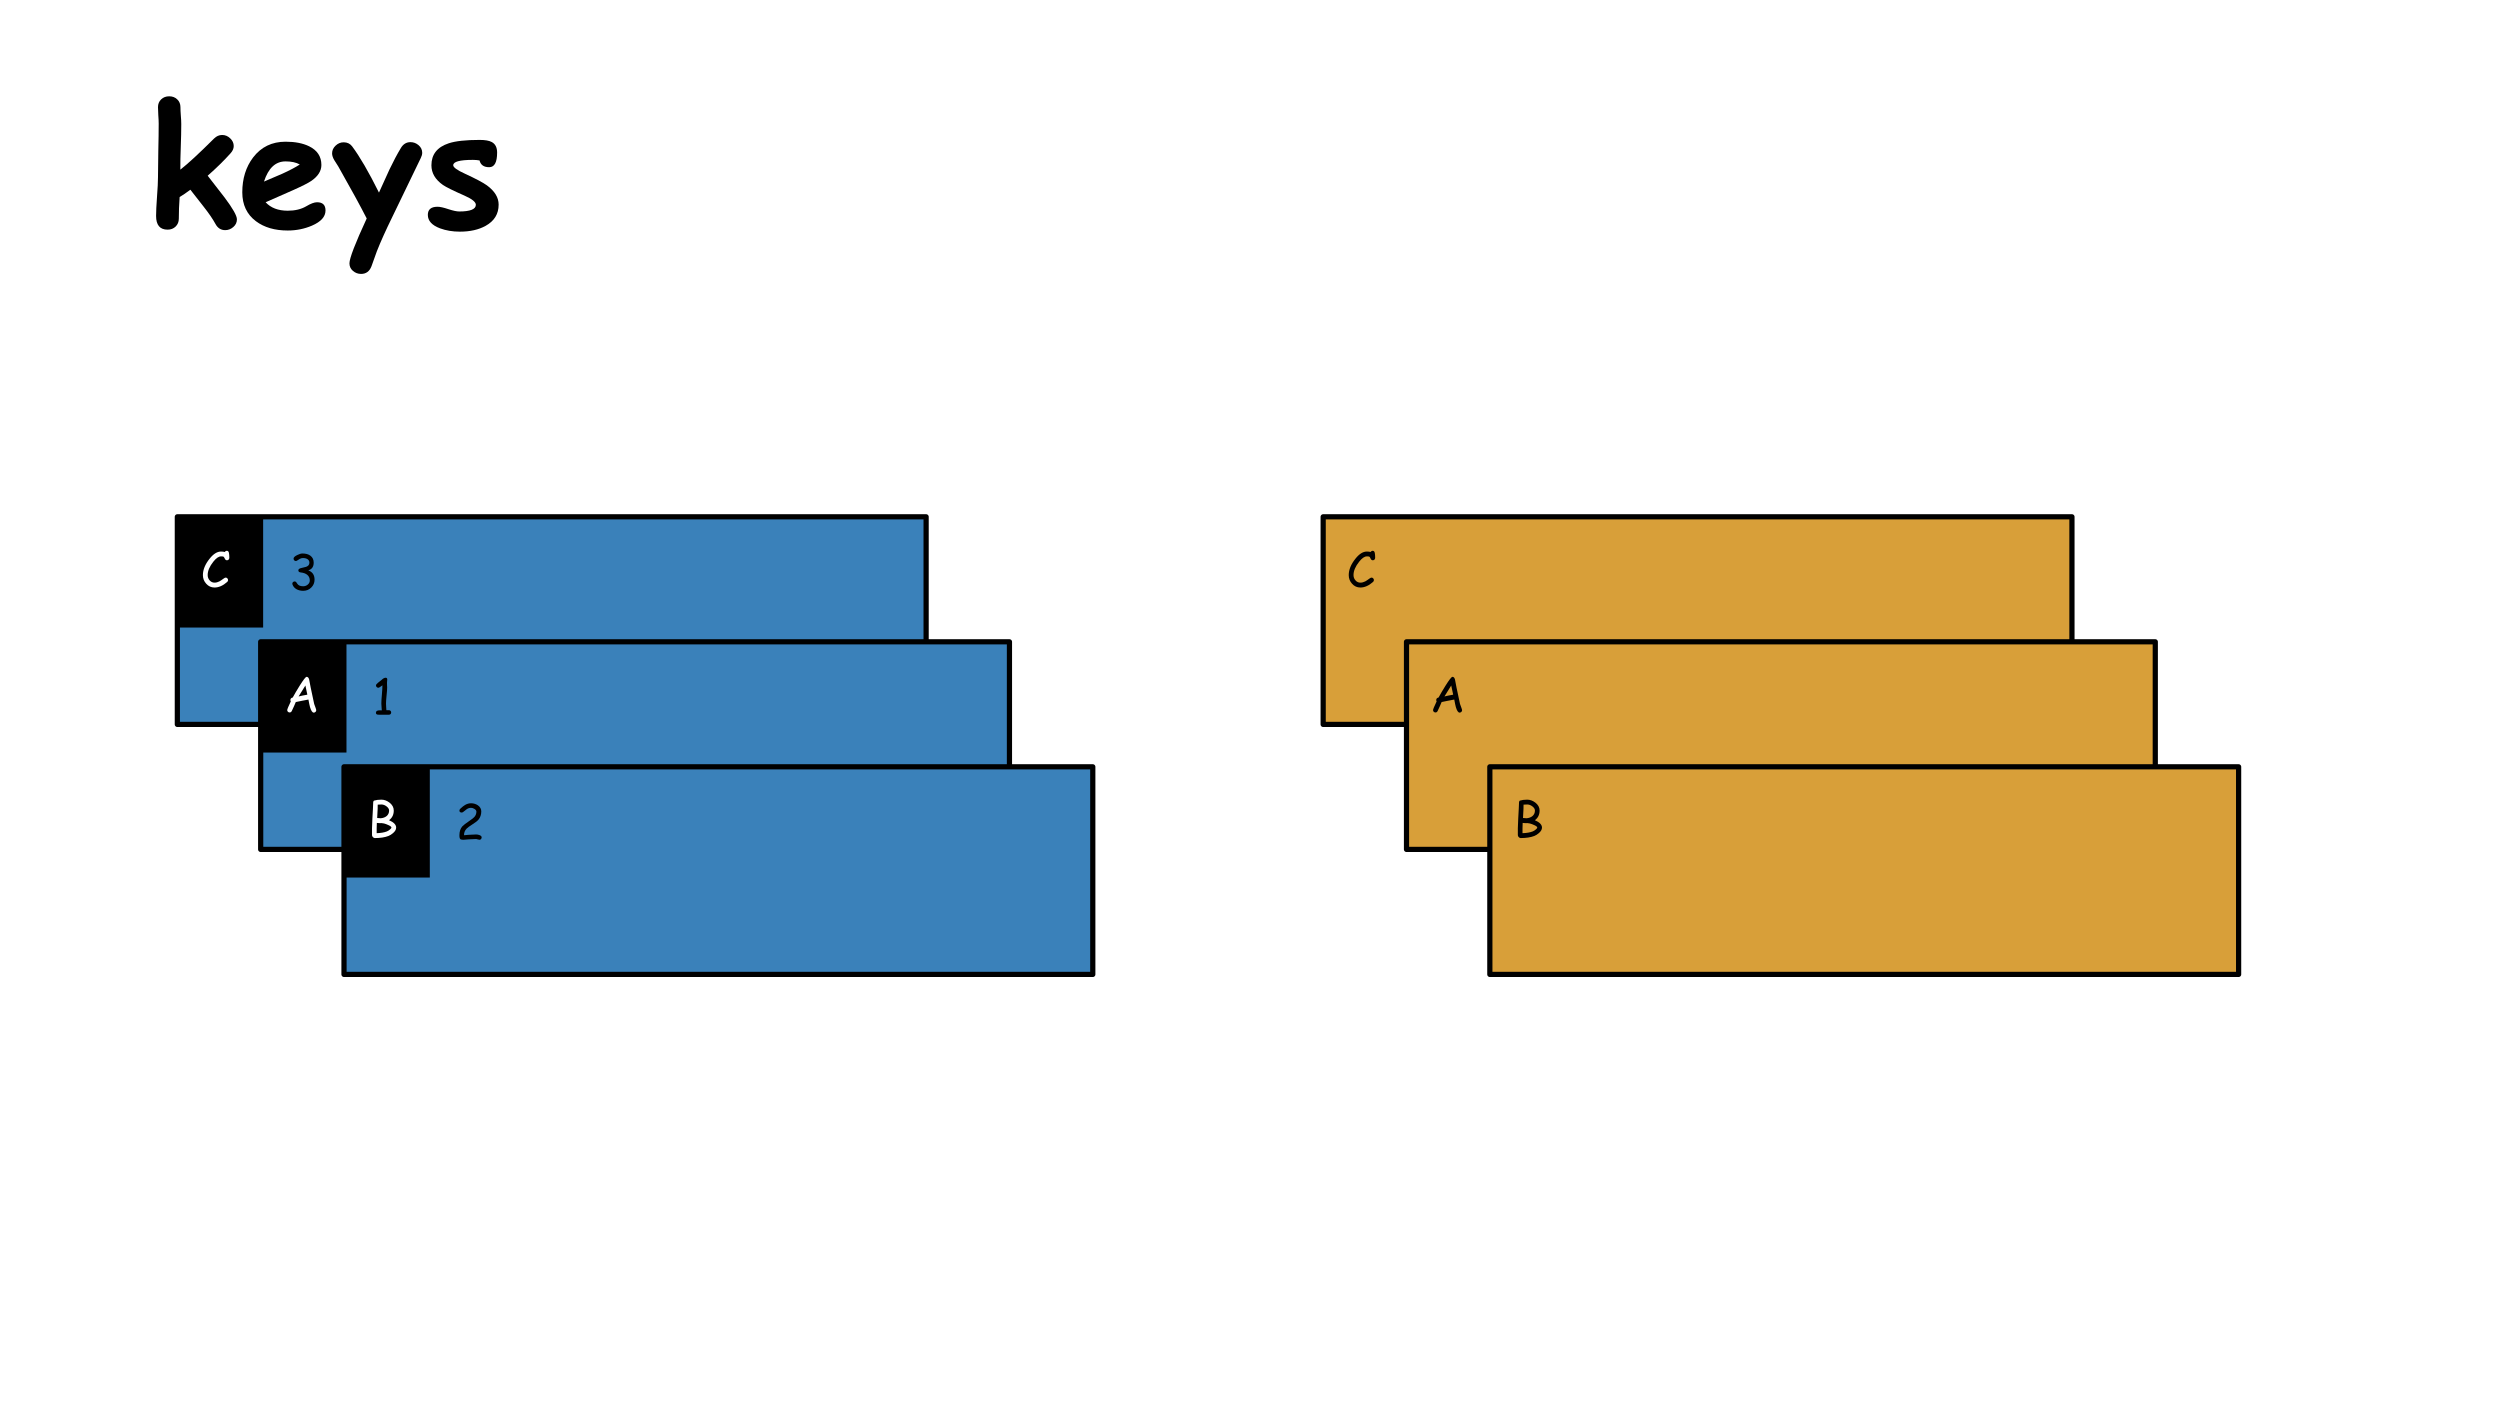
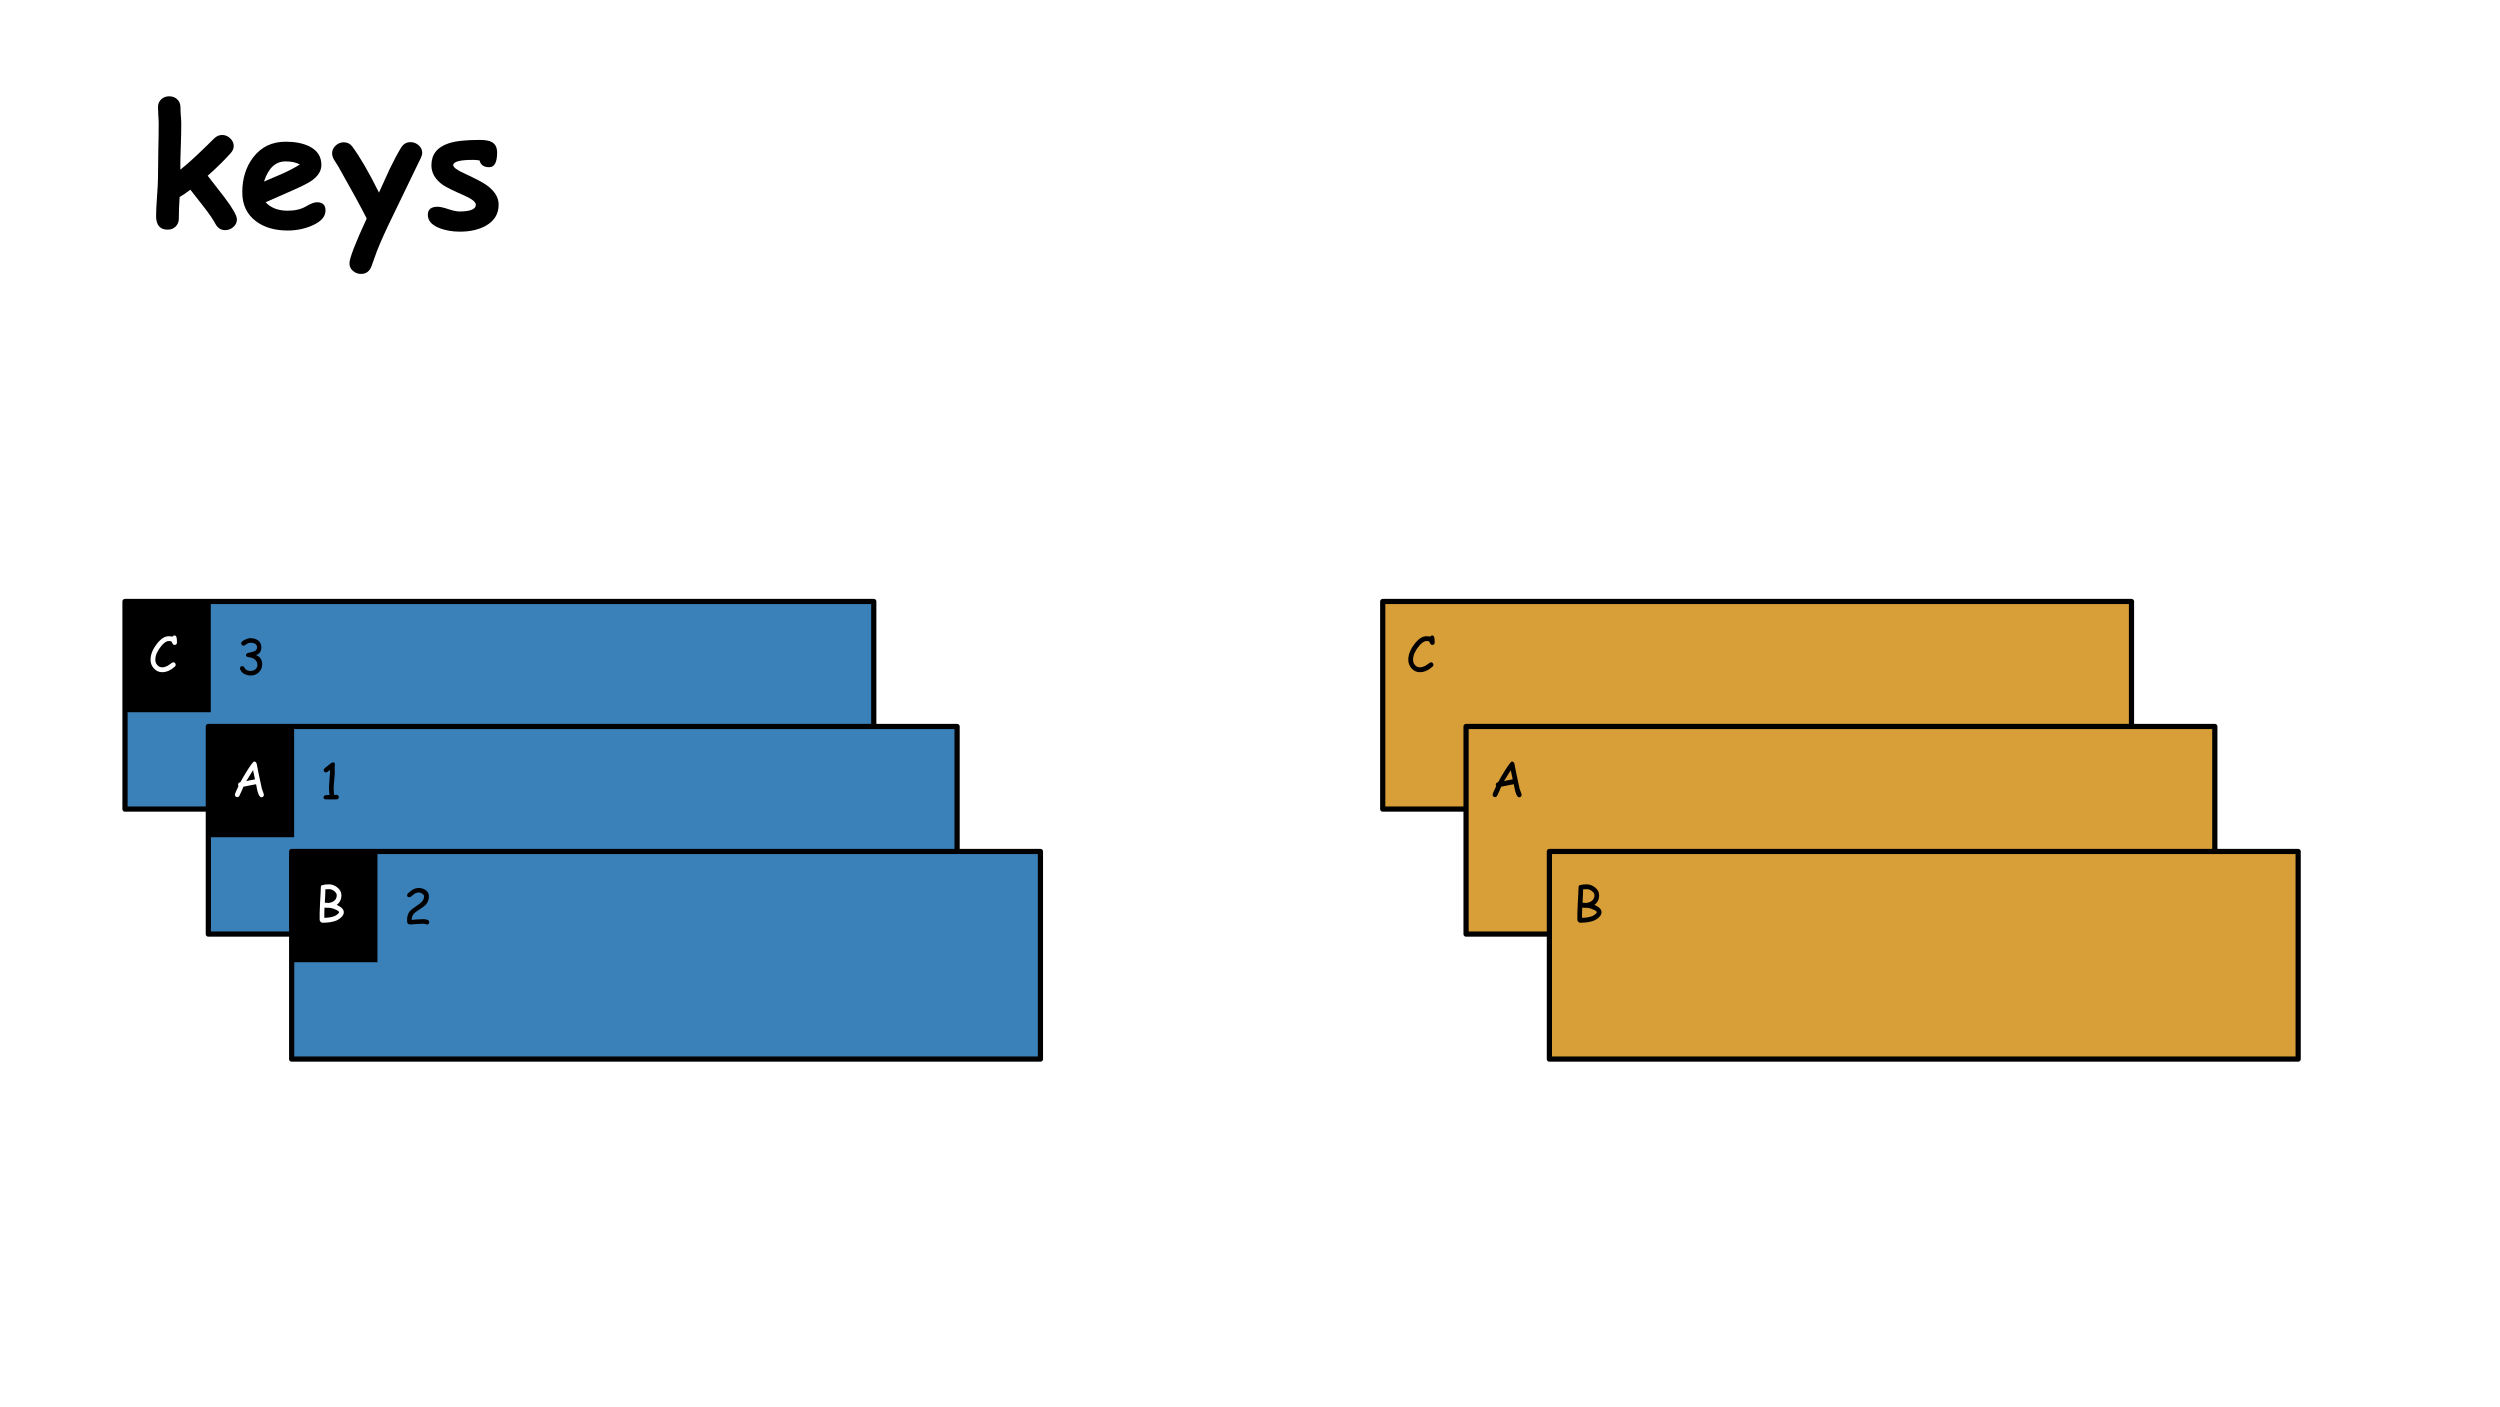
<svg xmlns="http://www.w3.org/2000/svg" xmlns:xlink="http://www.w3.org/1999/xlink" width="720pt" height="405pt" viewBox="0 0 720 405" version="1.1">
  <defs>
    <g>
      <symbol overflow="visible" id="glyph0-0">
        <path style="stroke:none;" d="M 3 0 L 3 -38.391 L 21 -38.391 L 21 0 Z M 6 -3 L 18 -3 L 18 -35.391 L 6 -35.391 Z M 6 -3 " />
      </symbol>
      <symbol overflow="visible" id="glyph0-1">
        <path style="stroke:none;" d="M 22.109 0.969 C 20.867 0.969 19.93 0.367 19.297 -0.828 C 18.523 -2.242 17.375 -3.922 15.844 -5.859 C 13.469 -8.879 12.211 -10.484 12.078 -10.672 C 10.828 -9.742 9.797 -9.039 8.984 -8.562 C 8.828 -6.383 8.75 -4.305 8.75 -2.328 C 8.75 -1.422 8.441 -0.664 7.828 -0.062 C 7.223 0.531 6.453 0.828 5.516 0.828 C 3.305 0.828 2.203 -0.488 2.203 -3.125 C 2.203 -4.352 2.289 -6.195 2.469 -8.656 C 2.656 -11.125 2.75 -12.973 2.75 -14.203 C 2.75 -16.473 2.781 -19.062 2.844 -21.969 C 2.914 -24.883 2.953 -27.461 2.953 -29.703 C 2.953 -30.367 2.914 -31.16 2.844 -32.078 C 2.781 -32.992 2.75 -33.785 2.75 -34.453 C 2.75 -35.359 3.051 -36.102 3.656 -36.688 C 4.27 -37.281 5.047 -37.578 5.984 -37.578 C 6.922 -37.578 7.691 -37.281 8.297 -36.688 C 8.91 -36.102 9.219 -35.359 9.219 -34.453 C 9.219 -33.766 9.254 -32.953 9.328 -32.016 C 9.41 -31.078 9.453 -30.266 9.453 -29.578 C 9.453 -27.723 9.406 -25.52 9.312 -22.969 C 9.219 -20.531 9.176 -18.359 9.188 -16.453 C 11.312 -18.098 14.547 -21.082 18.891 -25.406 C 19.578 -26.094 20.359 -26.438 21.234 -26.438 C 22.109 -26.438 22.879 -26.113 23.547 -25.469 C 24.223 -24.832 24.562 -24.094 24.562 -23.25 C 24.562 -22.531 24.258 -21.836 23.656 -21.172 C 21.812 -19.109 19.613 -16.953 17.062 -14.703 L 21.938 -8.422 C 24.301 -5.273 25.484 -3.18 25.484 -2.141 C 25.484 -1.273 25.141 -0.539 24.453 0.062 C 23.766 0.664 22.984 0.969 22.109 0.969 Z M 22.109 0.969 " />
      </symbol>
      <symbol overflow="visible" id="glyph0-2">
        <path style="stroke:none;" d="M 14.203 1.078 C 10.473 1.078 7.422 0.188 5.047 -1.594 C 2.422 -3.562 1.109 -6.336 1.109 -9.922 C 1.109 -13.867 2.145 -17.211 4.219 -19.953 C 6.531 -22.984 9.648 -24.5 13.578 -24.5 C 16.297 -24.5 18.551 -24.062 20.344 -23.188 C 22.707 -22.031 23.891 -20.234 23.891 -17.797 C 23.891 -16.078 22.926 -14.551 21 -13.219 C 20.125 -12.613 18.367 -11.723 15.734 -10.547 L 7.828 -7.062 C 8.578 -6.25 9.484 -5.641 10.547 -5.234 C 11.609 -4.828 12.828 -4.625 14.203 -4.625 C 16.297 -4.625 18.07 -5.051 19.531 -5.906 C 20.82 -6.676 21.859 -7.062 22.641 -7.062 C 24.266 -7.062 25.078 -6.27 25.078 -4.688 C 25.078 -2.906 23.773 -1.453 21.172 -0.328 C 18.984 0.609 16.66 1.078 14.203 1.078 Z M 13.578 -18.828 C 12.117 -18.828 10.875 -18.344 9.844 -17.375 C 8.812 -16.406 7.984 -14.953 7.359 -13.016 C 9.129 -13.773 10.891 -14.531 12.641 -15.281 C 14.742 -16.238 16.422 -17.125 17.672 -17.938 C 16.629 -18.531 15.266 -18.828 13.578 -18.828 Z M 13.578 -18.828 " />
      </symbol>
      <symbol overflow="visible" id="glyph0-3">
        <path style="stroke:none;" d="M 25.688 -19.812 C 23.988 -16.258 21.297 -10.688 17.609 -3.094 C 15.609 0.988 14.082 4.375 13.031 7.062 C 12.707 8.031 12.191 9.469 11.484 11.375 C 10.922 12.844 9.922 13.578 8.484 13.578 C 7.598 13.578 6.816 13.285 6.141 12.703 C 5.473 12.129 5.141 11.406 5.141 10.531 C 5.141 9.07 6.797 4.766 10.109 -2.391 C 8.391 -5.785 5.66 -10.781 1.922 -17.375 C 1.547 -17.969 1.164 -18.566 0.781 -19.172 C 0.352 -19.891 0.141 -20.547 0.141 -21.141 C 0.141 -21.984 0.473 -22.723 1.141 -23.359 C 1.816 -24.004 2.594 -24.328 3.469 -24.328 C 4.5 -24.328 5.305 -23.945 5.891 -23.188 C 8.109 -20.227 10.691 -15.781 13.641 -9.844 C 15.316 -13.551 16.332 -15.785 16.688 -16.547 C 17.801 -18.879 18.891 -20.926 19.953 -22.688 C 20.617 -23.812 21.539 -24.375 22.719 -24.375 C 23.594 -24.375 24.375 -24.078 25.062 -23.484 C 25.75 -22.891 26.094 -22.164 26.094 -21.312 C 26.094 -20.852 25.957 -20.352 25.688 -19.812 Z M 25.688 -19.812 " />
      </symbol>
      <symbol overflow="visible" id="glyph0-4">
        <path style="stroke:none;" d="M 18.891 -17.156 C 17.348 -17.156 16.422 -17.805 16.109 -19.109 C 15.484 -19.211 14.844 -19.266 14.188 -19.266 C 10.414 -19.266 8.531 -18.75 8.531 -17.719 C 8.531 -17.113 9.664 -16.297 11.938 -15.266 C 15.031 -13.836 17.125 -12.727 18.219 -11.938 C 20.477 -10.289 21.609 -8.438 21.609 -6.375 C 21.609 -3.688 20.359 -1.648 17.859 -0.266 C 15.848 0.848 13.375 1.406 10.438 1.406 C 8.352 1.406 6.453 1.086 4.734 0.453 C 2.391 -0.43 1.219 -1.723 1.219 -3.422 C 1.219 -4.984 2.148 -5.766 4.016 -5.766 C 4.734 -5.766 5.77 -5.535 7.125 -5.078 C 8.488 -4.629 9.535 -4.406 10.266 -4.406 C 13.441 -4.406 15.035 -5.047 15.047 -6.328 C 15.047 -7.129 13.945 -8.016 11.75 -8.984 C 8.531 -10.398 6.469 -11.422 5.562 -12.047 C 3.352 -13.598 2.25 -15.484 2.25 -17.703 C 2.25 -20.836 3.914 -22.953 7.25 -24.047 C 9.195 -24.691 12.164 -25.016 16.156 -25.016 C 17.719 -25.016 18.875 -24.812 19.625 -24.406 C 20.656 -23.852 21.172 -22.844 21.172 -21.375 C 21.172 -18.562 20.41 -17.156 18.891 -17.156 Z M 18.891 -17.156 " />
      </symbol>
      <symbol overflow="visible" id="glyph1-0">
        <path style="stroke:none;" d="M 0.875 0 L 0.875 -11.203 L 6.125 -11.203 L 6.125 0 Z M 1.75 -0.875 L 5.25 -0.875 L 5.25 -10.328 L 1.75 -10.328 Z M 1.75 -0.875 " />
      </symbol>
      <symbol overflow="visible" id="glyph1-1">
        <path style="stroke:none;" d="M 7.547 -7.672 C 7.254 -7.672 7.035 -7.844 6.891 -8.188 C 6.766 -8.477 6.645 -8.656 6.531 -8.719 C 6.438 -8.77 6.203 -8.797 5.828 -8.797 C 5.16 -8.797 4.426 -8.289 3.625 -7.281 C 2.531 -5.914 1.984 -4.625 1.984 -3.406 C 1.984 -2.82 2.172 -2.316 2.547 -1.891 C 2.93 -1.453 3.398 -1.234 3.953 -1.234 C 4.422 -1.234 4.891 -1.352 5.359 -1.594 C 5.629 -1.738 6.035 -2.008 6.578 -2.406 C 6.836 -2.594 7.035 -2.688 7.172 -2.688 C 7.367 -2.688 7.531 -2.613 7.656 -2.469 C 7.789 -2.32 7.859 -2.156 7.859 -1.969 C 7.859 -1.77 7.773 -1.594 7.609 -1.438 C 6.398 -0.363 5.18 0.172 3.953 0.172 C 3.004 0.172 2.207 -0.191 1.562 -0.922 C 0.926 -1.617 0.609 -2.445 0.609 -3.406 C 0.609 -4.957 1.258 -6.539 2.562 -8.156 C 3.633 -9.508 4.723 -10.188 5.828 -10.188 C 6.047 -10.188 6.242 -10.176 6.422 -10.156 C 6.598 -10.133 6.754 -10.102 6.891 -10.062 C 7.055 -10.289 7.266 -10.406 7.516 -10.406 C 7.828 -10.406 8.023 -10.203 8.109 -9.797 C 8.18 -9.422 8.219 -8.961 8.219 -8.422 C 8.219 -8.242 8.172 -8.082 8.078 -7.938 C 7.953 -7.758 7.773 -7.672 7.547 -7.672 Z M 7.547 -7.672 " />
      </symbol>
      <symbol overflow="visible" id="glyph1-2">
        <path style="stroke:none;" d="M 8.547 0.203 C 8.129 0.203 7.766 -0.332 7.453 -1.406 C 7.336 -1.82 7.188 -2.539 7 -3.562 C 6.539 -3.5 5.938 -3.383 5.188 -3.219 L 3.359 -2.844 C 3.129 -2.25 2.738 -1.375 2.188 -0.219 C 2.039 0.031 1.844 0.156 1.594 0.156 C 1.414 0.156 1.254 0.094 1.109 -0.031 C 0.961 -0.164 0.891 -0.332 0.891 -0.531 C 0.891 -0.75 1.234 -1.582 1.922 -3.031 C 1.848 -3.145 1.812 -3.281 1.812 -3.438 C 1.812 -3.812 2.035 -4.051 2.484 -4.156 C 3.004 -5.125 3.66 -6.242 4.453 -7.516 C 5.535 -9.242 6.207 -10.109 6.469 -10.109 C 6.82 -10.109 7.066 -9.859 7.203 -9.359 L 7.641 -7.062 L 8.656 -2.297 L 9.047 -1.219 C 9.18 -0.852 9.25 -0.609 9.25 -0.484 C 9.25 -0.285 9.176 -0.125 9.031 0 C 8.883 0.133 8.723 0.203 8.547 0.203 Z M 6.125 -7.609 L 4.172 -4.453 C 4.723 -4.598 5.562 -4.77 6.688 -4.969 Z M 6.125 -7.609 " />
      </symbol>
      <symbol overflow="visible" id="glyph1-3">
        <path style="stroke:none;" d="M 6.062 -0.281 C 5.031 0.125 3.719 0.328 2.125 0.328 C 1.926 0.328 1.738 0.234 1.562 0.047 C 1.395 -0.129 1.312 -0.316 1.312 -0.516 L 1.312 -2.516 C 1.312 -3.16 1.348 -4.086 1.422 -5.297 C 1.516 -6.598 1.566 -7.539 1.578 -8.125 C 1.578 -8.539 1.602 -9.164 1.656 -10 C 1.688 -10.227 1.758 -10.379 1.875 -10.453 C 2.5 -10.641 3.207 -10.734 4 -10.734 C 4.801 -10.734 5.566 -10.461 6.297 -9.922 C 7.148 -9.285 7.578 -8.508 7.578 -7.594 C 7.578 -6.414 7.125 -5.488 6.219 -4.812 C 6.895 -4.52 7.406 -4.195 7.75 -3.844 C 8.094 -3.488 8.266 -3.102 8.266 -2.688 C 8.266 -2.133 7.961 -1.602 7.359 -1.094 C 6.941 -0.727 6.508 -0.457 6.062 -0.281 Z M 4 -9.344 C 3.5 -9.344 3.148 -9.328 2.953 -9.297 L 2.938 -8.094 L 2.797 -5.453 C 3.441 -5.398 3.785 -5.375 3.828 -5.375 C 4.523 -5.438 5.094 -5.648 5.531 -6.016 C 6 -6.422 6.234 -6.945 6.234 -7.594 C 6.234 -8.02 5.992 -8.414 5.516 -8.781 C 5.035 -9.156 4.531 -9.344 4 -9.344 Z M 4.766 -3.875 L 4.031 -3.984 C 3.969 -3.984 3.875 -3.977 3.75 -3.969 C 3.633 -3.969 3.547 -3.969 3.484 -3.969 C 3.242 -3.969 2.984 -3.988 2.703 -4.031 C 2.672 -3.457 2.656 -2.941 2.656 -2.484 L 2.656 -1.078 C 3.852 -1.117 4.828 -1.285 5.578 -1.578 C 5.898 -1.703 6.207 -1.895 6.5 -2.156 C 6.77 -2.395 6.906 -2.57 6.906 -2.688 C 6.906 -2.906 6.613 -3.145 6.031 -3.406 C 5.594 -3.613 5.172 -3.77 4.766 -3.875 Z M 4.766 -3.875 " />
      </symbol>
      <symbol overflow="visible" id="glyph1-4">
        <path style="stroke:none;" d="M 4.141 0.312 C 3.453 0.312 2.832 0.172 2.281 -0.109 C 1.664 -0.441 1.254 -0.91 1.047 -1.516 C 1.016 -1.598 1 -1.676 1 -1.75 C 1 -1.938 1.066 -2.086 1.203 -2.203 C 1.348 -2.328 1.508 -2.391 1.688 -2.391 C 1.875 -2.391 2.031 -2.305 2.156 -2.141 L 2.469 -1.672 C 2.633 -1.441 2.859 -1.27 3.141 -1.156 C 3.422 -1.051 3.754 -1 4.141 -1 C 4.629 -1 5.062 -1.156 5.438 -1.469 C 5.832 -1.789 6.031 -2.191 6.031 -2.672 C 6.031 -3.359 5.781 -3.906 5.281 -4.312 C 4.832 -4.664 4.238 -4.883 3.5 -4.969 C 2.988 -5.008 2.734 -5.211 2.734 -5.578 C 2.734 -5.848 2.938 -6.051 3.344 -6.188 L 4.969 -6.594 C 5.281 -6.707 5.516 -6.859 5.672 -7.047 C 5.836 -7.242 5.922 -7.484 5.922 -7.766 C 5.93 -8.172 5.781 -8.492 5.469 -8.734 C 5.133 -8.992 4.664 -9.125 4.062 -9.125 C 3.75 -9.125 3.445 -9.047 3.156 -8.891 L 2.391 -8.406 C 2.234 -8.312 2.113 -8.266 2.031 -8.266 C 1.844 -8.266 1.68 -8.332 1.547 -8.469 C 1.422 -8.613 1.359 -8.773 1.359 -8.953 C 1.359 -9.305 1.707 -9.648 2.406 -9.984 C 3.008 -10.285 3.508 -10.438 3.906 -10.438 C 4.883 -10.438 5.66 -10.219 6.234 -9.781 C 6.848 -9.312 7.156 -8.648 7.156 -7.797 C 7.156 -6.723 6.723 -6.016 5.859 -5.672 C 5.785 -5.641 5.695 -5.609 5.594 -5.578 C 6.195 -5.359 6.648 -5.023 6.953 -4.578 C 7.254 -4.129 7.406 -3.57 7.406 -2.906 C 7.406 -2.008 7.086 -1.25 6.453 -0.625 C 5.816 0 5.047 0.312 4.141 0.312 Z M 4.141 0.312 " />
      </symbol>
      <symbol overflow="visible" id="glyph1-5">
        <path style="stroke:none;" d="M 4.812 0 L 2.094 0 C 1.781 0 1.555 -0.02 1.422 -0.062 C 1.191 -0.145 1.078 -0.316 1.078 -0.578 C 1.078 -1.035 1.438 -1.266 2.156 -1.266 L 2.484 -1.266 L 2.766 -1.25 C 2.766 -1.469 2.742 -1.789 2.703 -2.219 C 2.66 -2.645 2.641 -2.969 2.641 -3.188 C 2.641 -3.758 2.691 -4.641 2.797 -5.828 C 2.898 -6.984 2.953 -7.863 2.953 -8.469 C 2.336 -8 1.945 -7.766 1.781 -7.766 C 1.594 -7.766 1.43 -7.832 1.297 -7.969 C 1.16 -8.102 1.094 -8.258 1.094 -8.438 C 1.094 -8.645 1.289 -8.906 1.688 -9.219 C 1.938 -9.383 2.285 -9.66 2.734 -10.047 C 3.141 -10.453 3.523 -10.656 3.891 -10.656 C 4.191 -10.656 4.344 -10.477 4.344 -10.125 C 4.344 -10.02 4.328 -9.863 4.297 -9.656 C 4.273 -9.457 4.266 -9.301 4.266 -9.188 C 4.266 -9.039 4.27 -8.812 4.281 -8.5 C 4.301 -8.195 4.312 -7.973 4.312 -7.828 C 4.312 -7.305 4.254 -6.531 4.141 -5.5 C 4.035 -4.469 3.984 -3.695 3.984 -3.188 C 3.984 -2.926 4 -2.602 4.031 -2.219 C 4.07 -1.844 4.094 -1.535 4.094 -1.297 L 4.812 -1.312 C 5 -1.312 5.156 -1.25 5.281 -1.125 C 5.406 -1 5.469 -0.844 5.469 -0.656 C 5.469 -0.457 5.406 -0.297 5.281 -0.172 C 5.156 -0.055 5 0 4.812 0 Z M 4.812 0 " />
      </symbol>
      <symbol overflow="visible" id="glyph1-6">
        <path style="stroke:none;" d="M 6.891 0.016 C 6.773 0.016 6.613 -0.02 6.406 -0.094 C 6.195 -0.164 6.039 -0.203 5.938 -0.203 C 5.695 -0.203 5.344 -0.188 4.875 -0.156 C 4.414 -0.125 4.066 -0.109 3.828 -0.109 C 3.648 -0.109 3.383 -0.086 3.031 -0.047 C 2.688 -0.004 2.426 0.016 2.25 0.016 C 2.207 0.016 2.133 0.008 2.031 0 C 1.938 -0.02 1.863 -0.031 1.812 -0.031 C 1.5 -0.031 1.297 -0.188 1.203 -0.5 C 1.148 -0.656 1.125 -0.926 1.125 -1.312 C 1.125 -2.375 1.41 -3.227 1.984 -3.875 C 2.254 -4.176 2.969 -4.723 4.125 -5.516 C 4.781 -5.961 5.219 -6.312 5.438 -6.562 C 5.82 -7 6.016 -7.508 6.016 -8.094 C 6.016 -8.383 5.828 -8.645 5.453 -8.875 C 5.117 -9.082 4.797 -9.188 4.484 -9.188 C 4.055 -9.188 3.656 -9.066 3.281 -8.828 L 2.297 -8.062 C 2.109 -7.906 1.953 -7.828 1.828 -7.828 C 1.359 -7.828 1.125 -8.016 1.125 -8.391 C 1.125 -8.598 1.211 -8.781 1.391 -8.938 C 1.922 -9.438 2.383 -9.801 2.781 -10.031 C 3.332 -10.344 3.898 -10.5 4.484 -10.5 C 5.211 -10.5 5.867 -10.301 6.453 -9.906 C 7.098 -9.445 7.422 -8.863 7.422 -8.156 C 7.422 -7.695 7.352 -7.27 7.219 -6.875 C 7.094 -6.488 6.895 -6.129 6.625 -5.797 C 6.281 -5.391 5.703 -4.938 4.891 -4.438 C 4.035 -3.895 3.473 -3.484 3.203 -3.203 C 2.691 -2.68 2.441 -2.047 2.453 -1.297 L 3.859 -1.422 C 4.828 -1.484 5.52 -1.516 5.938 -1.516 C 6.281 -1.516 6.609 -1.453 6.922 -1.328 C 7.328 -1.172 7.531 -0.953 7.531 -0.672 C 7.531 -0.492 7.469 -0.332 7.344 -0.188 C 7.227 -0.051 7.078 0.016 6.891 0.016 Z M 6.891 0.016 " />
      </symbol>
    </g>
  </defs>
  <g id="surface218">
    <rect x="0" y="0" width="720" height="405" style="fill:rgb(100%,100%,100%);fill-opacity:1;stroke:none;" />
    <g style="fill:rgb(0%,0%,0%);fill-opacity:1;">
      <use xlink:href="#glyph0-1" x="42.75" y="65.311" />
      <use xlink:href="#glyph0-2" x="68.67" y="65.311" />
      <use xlink:href="#glyph0-3" x="95.502" y="65.311" />
      <use xlink:href="#glyph0-4" x="121.998" y="65.311" />
    </g>
-     <path style="fill-rule:nonzero;fill:rgb(22.745%,50.587%,72.94%);fill-opacity:1;stroke-width:762;stroke-linecap:butt;stroke-linejoin:round;stroke:rgb(0%,0%,0%);stroke-opacity:1;stroke-miterlimit:14.336;" d="M 25945.702 75612.623 L 135495.105 75612.623 L 135495.105 105985.465 L 25945.702 105985.465 Z M 25945.702 75612.623 " transform="matrix(0.0019685,0,0,0.0019685,0,0)" />
-     <path style=" stroke:none;fill-rule:nonzero;fill:rgb(0%,0%,0%);fill-opacity:1;" d="M 51.078 148.844 L 75.785 148.844 L 75.785 180.734 L 51.078 180.734 Z M 51.078 148.844 " />
+     <path style="fill-rule:nonzero;fill:rgb(22.745%,50.587%,72.94%);fill-opacity:1;stroke-width:762;stroke-linecap:butt;stroke-linejoin:round;stroke:rgb(0%,0%,0%);stroke-opacity:1;stroke-miterlimit:14.336;" d="M 18287.999 88001.075 L 127835.418 88001.075 L 127835.418 118373.918 L 18287.999 118373.918 Z M 18287.999 88001.075 " transform="matrix(0.0019685,0,0,0.0019685,0,0)" />
+     <path style=" stroke:none;fill-rule:nonzero;fill:rgb(0%,0%,0%);fill-opacity:1;" d="M 36 173.23 L 60.707 173.23 L 60.707 205.121 L 36 205.121 Z M 36 173.23 " />
    <g style="fill:rgb(100%,100%,100%);fill-opacity:1;">
-       <use xlink:href="#glyph1-1" x="57.827" y="169.034" />
+       <use xlink:href="#glyph1-1" x="42.75" y="193.422" />
    </g>
-     <path style="fill-rule:nonzero;fill:rgb(22.745%,50.587%,72.94%);fill-opacity:1;stroke-width:762;stroke-linecap:butt;stroke-linejoin:round;stroke:rgb(0%,0%,0%);stroke-opacity:1;stroke-miterlimit:14.336;" d="M 38137.702 93900.622 L 147687.105 93900.622 L 147687.105 124273.465 L 38137.702 124273.465 Z M 38137.702 93900.622 " transform="matrix(0.0019685,0,0,0.0019685,0,0)" />
-     <path style=" stroke:none;fill-rule:nonzero;fill:rgb(0%,0%,0%);fill-opacity:1;" d="M 75.078 184.844 L 99.785 184.844 L 99.785 216.734 L 75.078 216.734 Z M 75.078 184.844 " />
+     <path style="fill-rule:nonzero;fill:rgb(22.745%,50.587%,72.94%);fill-opacity:1;stroke-width:762;stroke-linecap:butt;stroke-linejoin:round;stroke:rgb(0%,0%,0%);stroke-opacity:1;stroke-miterlimit:14.336;" d="M 30479.999 106289.075 L 140027.417 106289.075 L 140027.417 136661.918 L 30479.999 136661.918 Z M 30479.999 106289.075 " transform="matrix(0.0019685,0,0,0.0019685,0,0)" />
+     <path style=" stroke:none;fill-rule:nonzero;fill:rgb(0%,0%,0%);fill-opacity:1;" d="M 60 209.23 L 84.707 209.23 L 84.707 241.121 L 60 241.121 Z M 60 209.23 " />
    <g style="fill:rgb(100%,100%,100%);fill-opacity:1;">
-       <use xlink:href="#glyph1-2" x="81.827" y="205.034" />
+       <use xlink:href="#glyph1-2" x="66.75" y="229.422" />
    </g>
-     <path style="fill-rule:nonzero;fill:rgb(22.745%,50.587%,72.94%);fill-opacity:1;stroke-width:762;stroke-linecap:butt;stroke-linejoin:round;stroke:rgb(0%,0%,0%);stroke-opacity:1;stroke-miterlimit:14.336;" d="M 50329.702 112188.621 L 159879.104 112188.621 L 159879.104 142561.464 L 50329.702 142561.464 Z M 50329.702 112188.621 " transform="matrix(0.0019685,0,0,0.0019685,0,0)" />
-     <path style=" stroke:none;fill-rule:nonzero;fill:rgb(0%,0%,0%);fill-opacity:1;" d="M 99.078 220.844 L 123.785 220.844 L 123.785 252.734 L 99.078 252.734 Z M 99.078 220.844 " />
+     <path style="fill-rule:nonzero;fill:rgb(22.745%,50.587%,72.94%);fill-opacity:1;stroke-width:762;stroke-linecap:butt;stroke-linejoin:round;stroke:rgb(0%,0%,0%);stroke-opacity:1;stroke-miterlimit:14.336;" d="M 42671.999 124577.074 L 152219.417 124577.074 L 152219.417 154949.917 L 42671.999 154949.917 Z M 42671.999 124577.074 " transform="matrix(0.0019685,0,0,0.0019685,0,0)" />
+     <path style=" stroke:none;fill-rule:nonzero;fill:rgb(0%,0%,0%);fill-opacity:1;" d="M 84 245.23 L 108.707 245.23 L 108.707 277.121 L 84 277.121 Z M 84 245.23 " />
    <g style="fill:rgb(100%,100%,100%);fill-opacity:1;">
-       <use xlink:href="#glyph1-3" x="105.827" y="241.034" />
+       <use xlink:href="#glyph1-3" x="90.75" y="265.422" />
    </g>
    <g style="fill:rgb(0%,0%,0%);fill-opacity:1;">
-       <use xlink:href="#glyph1-4" x="83.187" y="169.842" />
+       <use xlink:href="#glyph1-4" x="68.11" y="194.229" />
    </g>
    <g style="fill:rgb(0%,0%,0%);fill-opacity:1;">
-       <use xlink:href="#glyph1-5" x="107.187" y="205.842" />
+       <use xlink:href="#glyph1-5" x="92.11" y="230.229" />
    </g>
    <g style="fill:rgb(0%,0%,0%);fill-opacity:1;">
-       <use xlink:href="#glyph1-6" x="131.187" y="241.842" />
+       <use xlink:href="#glyph1-6" x="116.11" y="266.229" />
    </g>
-     <path style="fill-rule:nonzero;fill:rgb(84.705%,62.352%,22.353%);fill-opacity:1;stroke-width:762;stroke-linecap:butt;stroke-linejoin:round;stroke:rgb(0%,0%,0%);stroke-opacity:1;stroke-miterlimit:14.336;" d="M 193585.697 75612.623 L 303135.1 75612.623 L 303135.1 105985.465 L 193585.697 105985.465 Z M 193585.697 75612.623 " transform="matrix(0.0019685,0,0,0.0019685,0,0)" />
+     <path style="fill-rule:nonzero;fill:rgb(84.705%,62.352%,22.353%);fill-opacity:1;stroke-width:762;stroke-linecap:butt;stroke-linejoin:round;stroke:rgb(0%,0%,0%);stroke-opacity:1;stroke-miterlimit:14.336;" d="M 202299.087 88001.075 L 311846.506 88001.075 L 311846.506 118373.918 L 202299.087 118373.918 Z M 202299.087 88001.075 " transform="matrix(0.0019685,0,0,0.0019685,0,0)" />
    <g style="fill:rgb(0%,0%,0%);fill-opacity:1;">
-       <use xlink:href="#glyph1-1" x="387.827" y="169.034" />
+       <use xlink:href="#glyph1-1" x="404.976" y="193.422" />
    </g>
-     <path style="fill-rule:nonzero;fill:rgb(84.705%,62.352%,22.353%);fill-opacity:1;stroke-width:762;stroke-linecap:butt;stroke-linejoin:round;stroke:rgb(0%,0%,0%);stroke-opacity:1;stroke-miterlimit:14.336;" d="M 205777.697 93900.622 L 315327.099 93900.622 L 315327.099 124273.465 L 205777.697 124273.465 Z M 205777.697 93900.622 " transform="matrix(0.0019685,0,0,0.0019685,0,0)" />
+     <path style="fill-rule:nonzero;fill:rgb(84.705%,62.352%,22.353%);fill-opacity:1;stroke-width:762;stroke-linecap:butt;stroke-linejoin:round;stroke:rgb(0%,0%,0%);stroke-opacity:1;stroke-miterlimit:14.336;" d="M 214491.087 106289.075 L 324038.505 106289.075 L 324038.505 136661.918 L 214491.087 136661.918 Z M 214491.087 106289.075 " transform="matrix(0.0019685,0,0,0.0019685,0,0)" />
    <g style="fill:rgb(0%,0%,0%);fill-opacity:1;">
-       <use xlink:href="#glyph1-2" x="411.827" y="205.034" />
+       <use xlink:href="#glyph1-2" x="428.976" y="229.422" />
    </g>
-     <path style="fill-rule:nonzero;fill:rgb(84.705%,62.352%,22.353%);fill-opacity:1;stroke-width:762;stroke-linecap:butt;stroke-linejoin:round;stroke:rgb(0%,0%,0%);stroke-opacity:1;stroke-miterlimit:14.336;" d="M 217969.696 112188.621 L 327519.099 112188.621 L 327519.099 142561.464 L 217969.696 142561.464 Z M 217969.696 112188.621 " transform="matrix(0.0019685,0,0,0.0019685,0,0)" />
+     <path style="fill-rule:nonzero;fill:rgb(84.705%,62.352%,22.353%);fill-opacity:1;stroke-width:762;stroke-linecap:butt;stroke-linejoin:round;stroke:rgb(0%,0%,0%);stroke-opacity:1;stroke-miterlimit:14.336;" d="M 226683.086 124577.074 L 336230.505 124577.074 L 336230.505 154949.917 L 226683.086 154949.917 Z M 226683.086 124577.074 " transform="matrix(0.0019685,0,0,0.0019685,0,0)" />
    <g style="fill:rgb(0%,0%,0%);fill-opacity:1;">
-       <use xlink:href="#glyph1-3" x="435.827" y="241.034" />
+       <use xlink:href="#glyph1-3" x="452.976" y="265.422" />
    </g>
  </g>
</svg>
